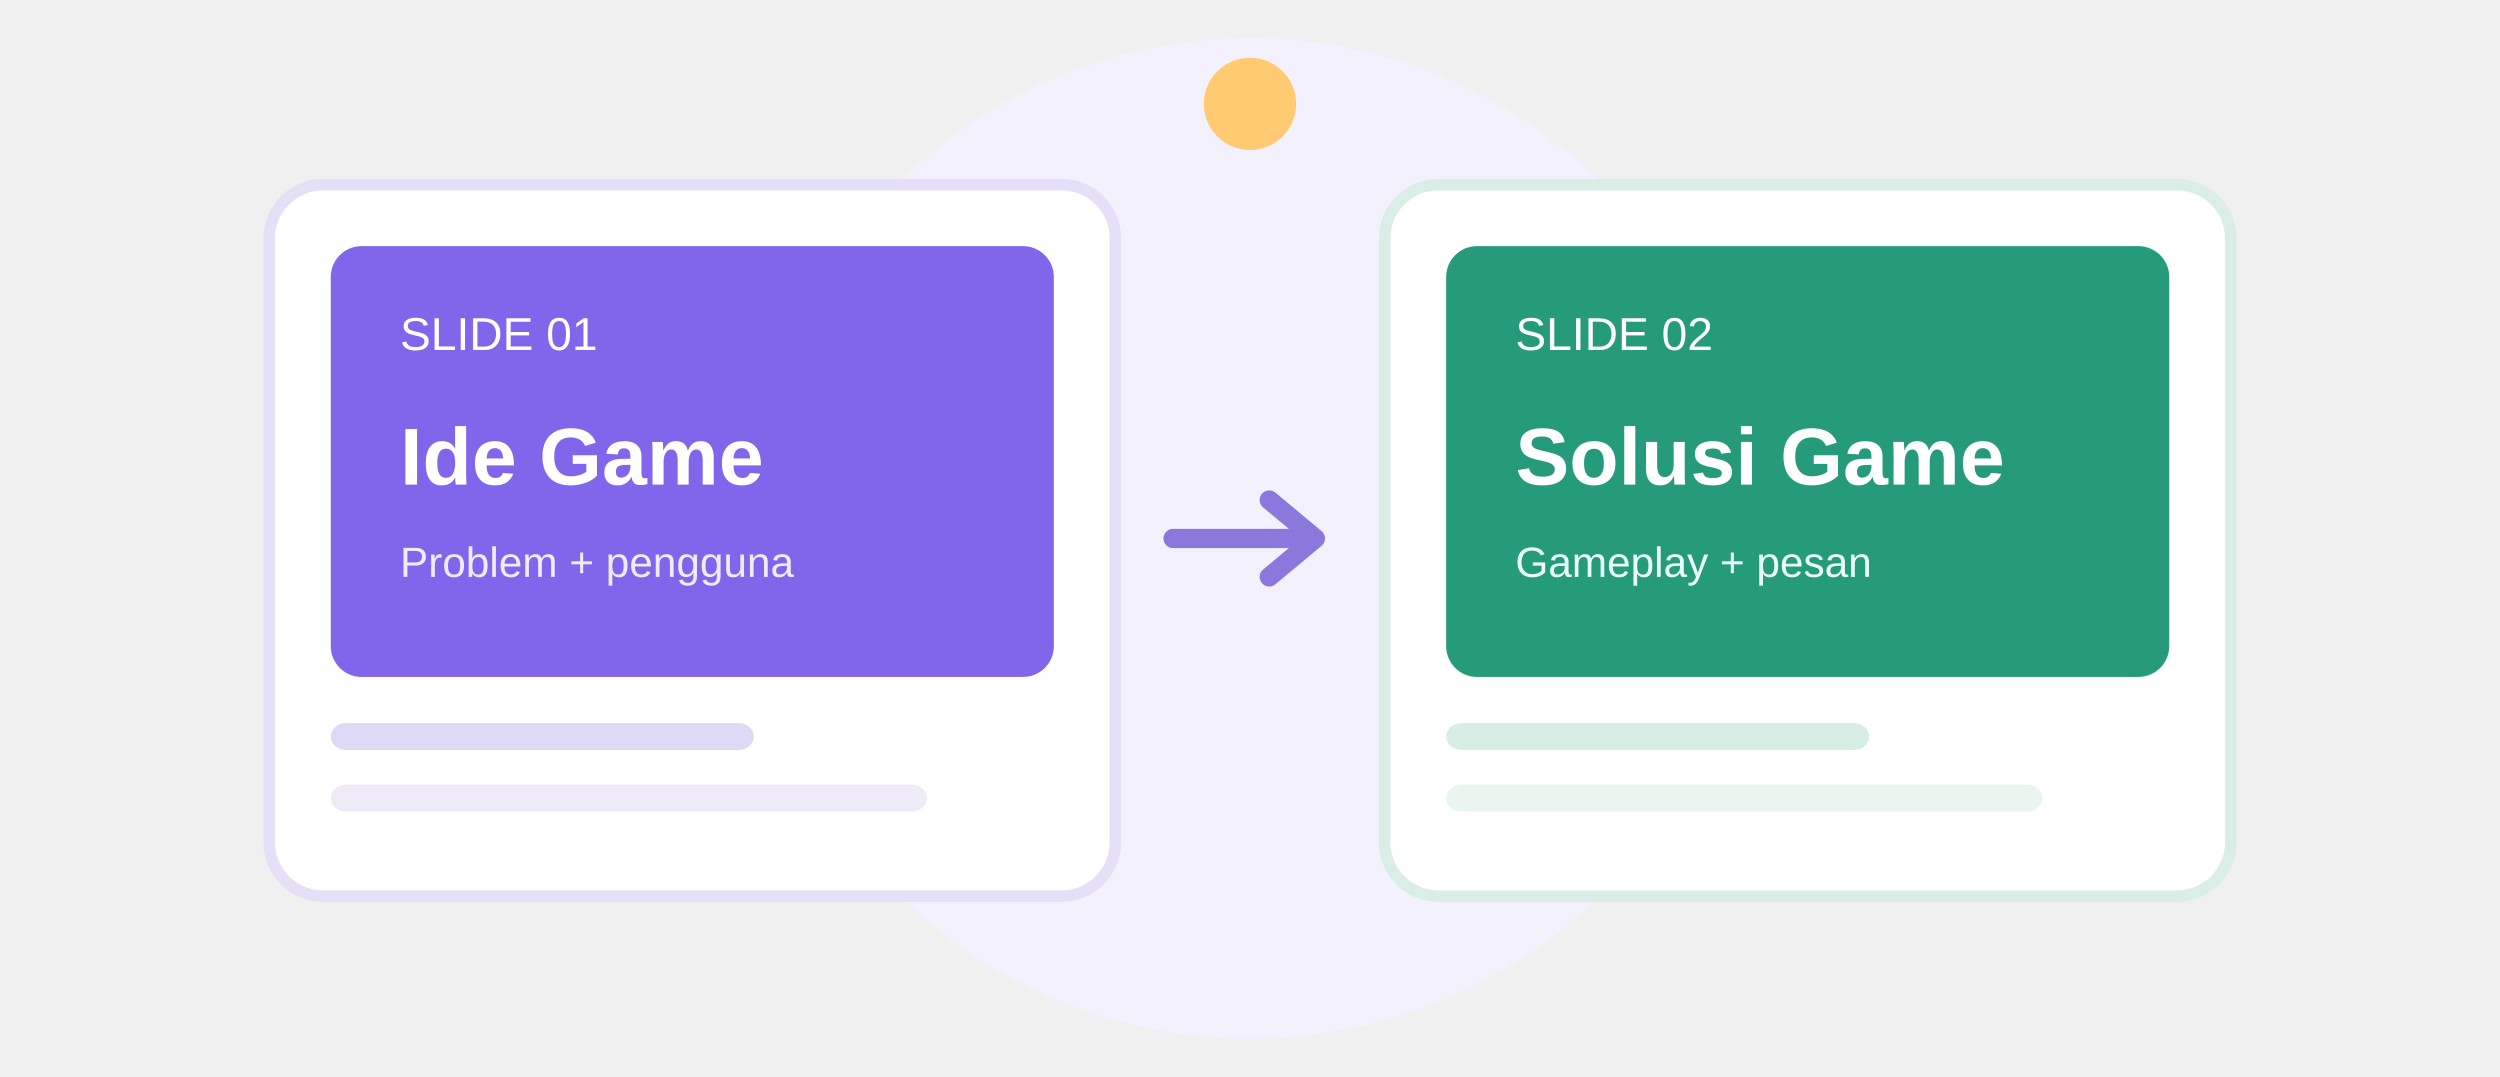
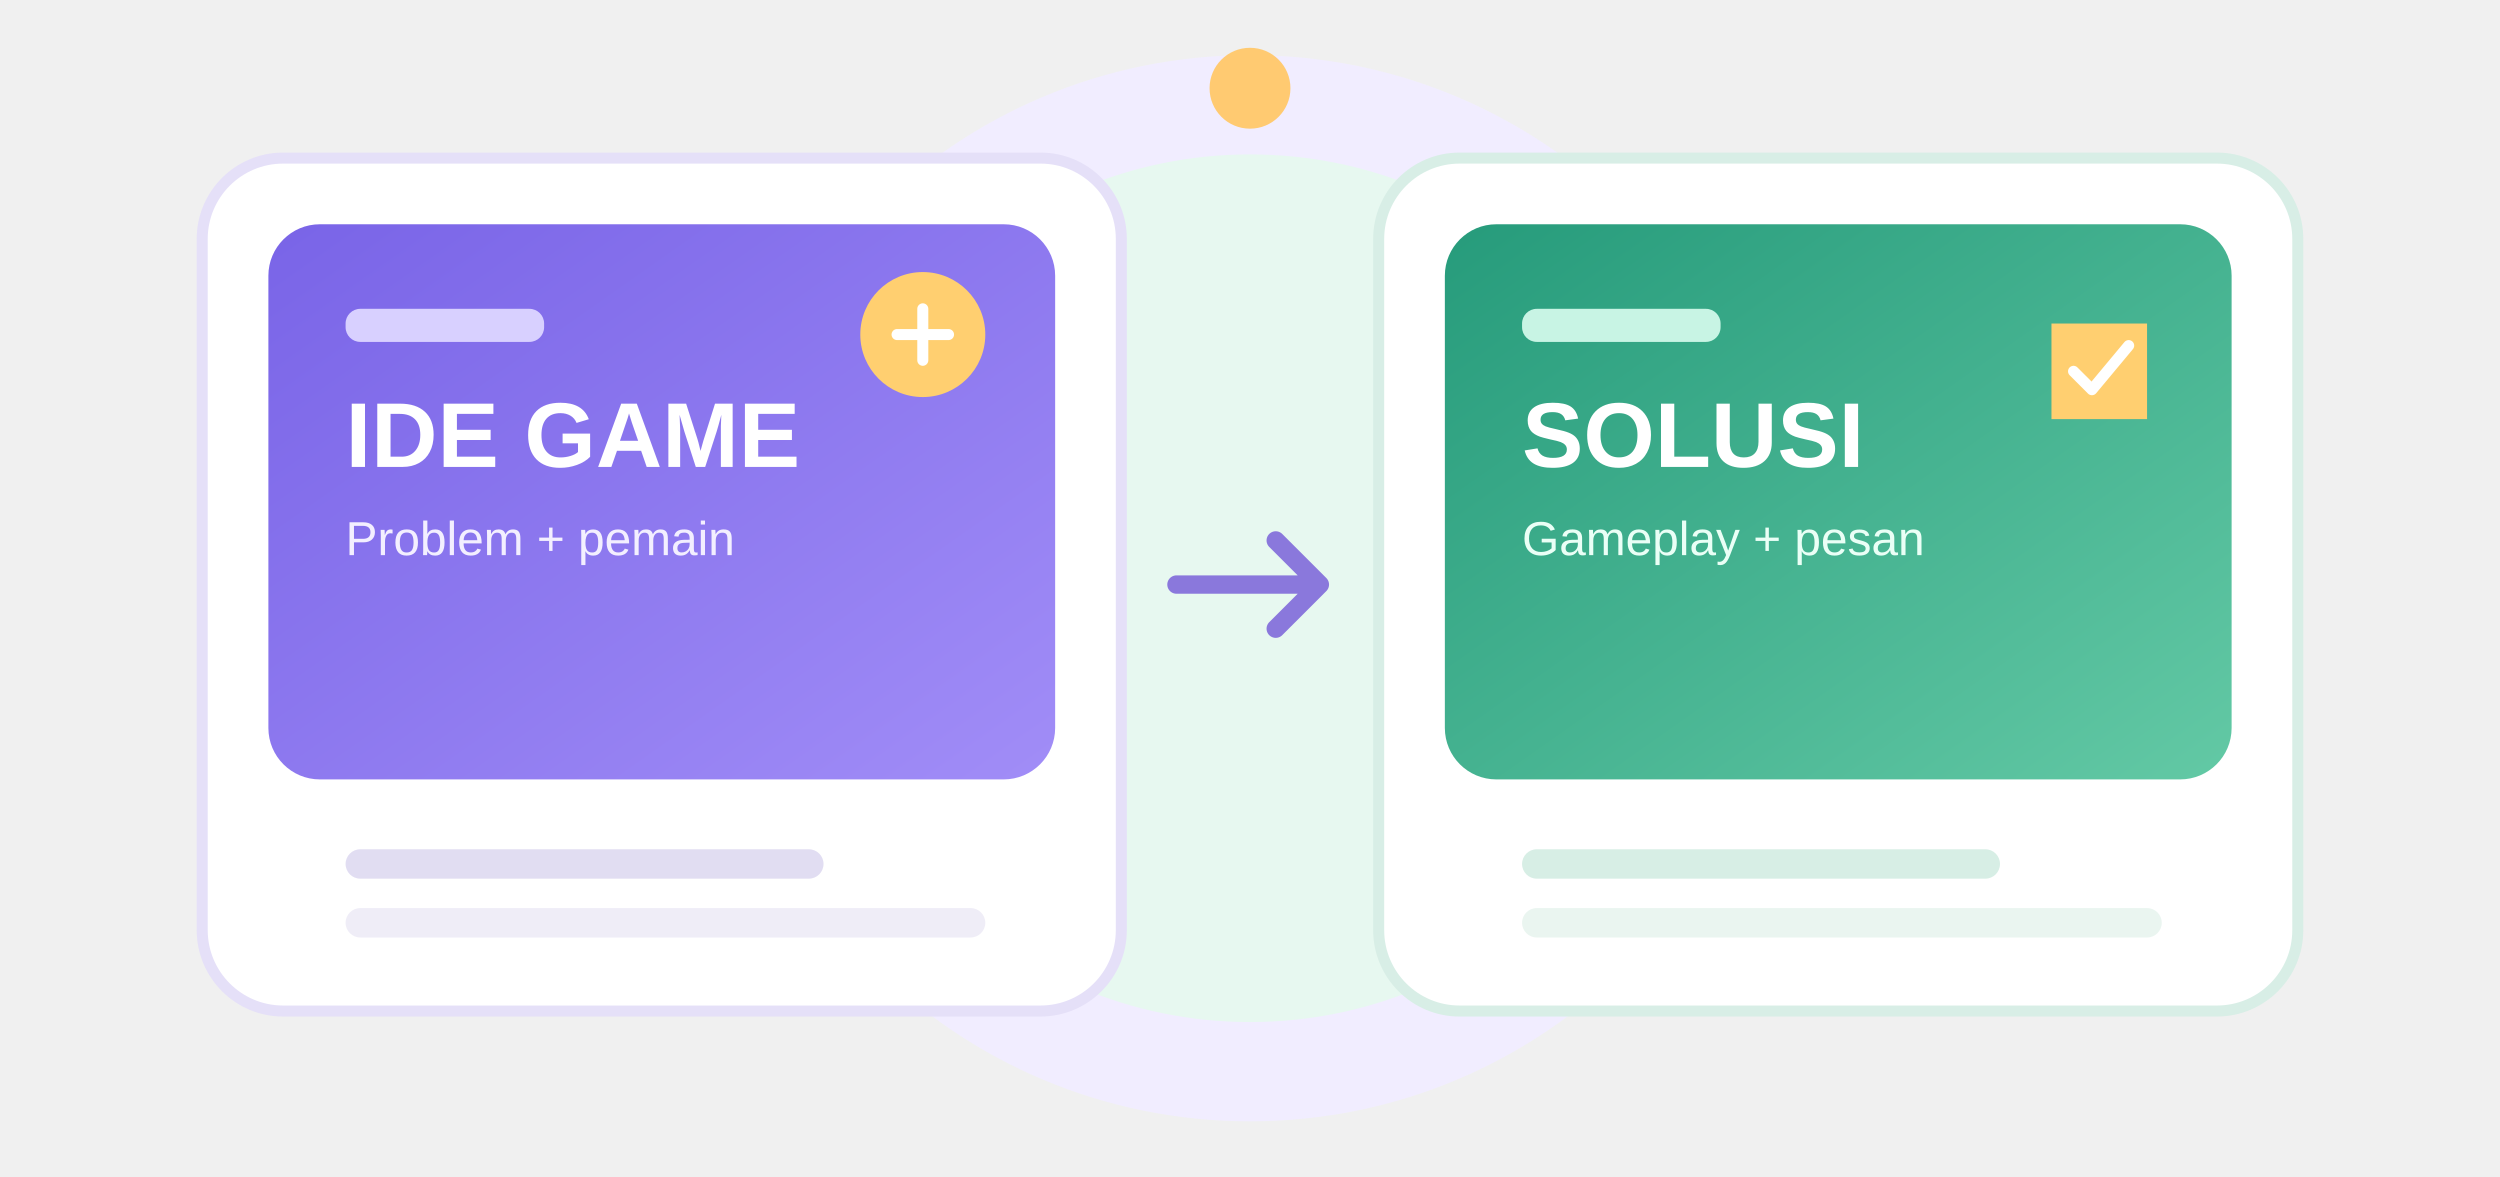
- <svg xmlns="http://www.w3.org/2000/svg" viewBox="0 0 650 280">
-   <circle cx="325" cy="140" r="130" fill="#f4f1ff" />
-   <rect x="70" y="48" width="220" height="185" rx="14" fill="#fff" stroke="#e5e0f8" stroke-width="3" />
-   <rect x="86" y="64" width="188" height="112" rx="8" fill="#8165eb" />
-   <text x="104" y="91" fill="#fff" font-size="12" font-family="Arial">SLIDE 01</text>
-   <text x="104" y="126" fill="#fff" font-size="21" font-weight="bold" font-family="Arial">Ide Game</text>
-   <text x="104" y="150" fill="#f0ebff" font-size="11" font-family="Arial">Problem + pengguna</text>
-   <rect x="86" y="188" width="110" height="7" rx="4" fill="#ded9f4" />
-   <rect x="86" y="204" width="155" height="7" rx="4" fill="#eeeaf8" />
-   <rect x="360" y="48" width="220" height="185" rx="14" fill="#fff" stroke="#d8eee6" stroke-width="3" />
-   <rect x="376" y="64" width="188" height="112" rx="8" fill="#269b7b" />
-   <text x="394" y="91" fill="#fff" font-size="12" font-family="Arial">SLIDE 02</text>
-   <text x="394" y="126" fill="#fff" font-size="21" font-weight="bold" font-family="Arial">Solusi Game</text>
-   <text x="394" y="150" fill="#e9fff7" font-size="11" font-family="Arial">Gameplay + pesan</text>
-   <rect x="376" y="188" width="110" height="7" rx="4" fill="#d7eee5" />
-   <rect x="376" y="204" width="155" height="7" rx="4" fill="#eaf5f0" />
-   <path d="M305 140h37m-12-10 12 10-12 10" fill="none" stroke="#8a78dc" stroke-width="5" stroke-linecap="round" stroke-linejoin="round" />
-   <circle cx="325" cy="27" r="12" fill="#ffca71" />
+ <svg xmlns="http://www.w3.org/2000/svg" viewBox="0 0 680 320" role="img" aria-labelledby="t d">
+   <defs>
+     <linearGradient id="p" x1="0" y1="0" x2="1" y2="1">
+       <stop stop-color="#7964e7" />
+       <stop offset="1" stop-color="#a18df7" />
+     </linearGradient>
+     <linearGradient id="g" x1="0" y1="0" x2="1" y2="1">
+       <stop stop-color="#269b7b" />
+       <stop offset="1" stop-color="#63c9a5" />
+     </linearGradient>
+   </defs>
+   <circle cx="340" cy="160" r="145" fill="#f1edff" />
+   <circle cx="340" cy="160" r="118" fill="#e7f8f0" />
+   <rect x="55" y="43" width="250" height="232" rx="22" fill="#fff" stroke="#e5e0f8" stroke-width="3" />
+   <rect x="73" y="61" width="214" height="151" rx="14" fill="url(#p)" />
+   <rect x="94" y="84" width="54" height="9" rx="4" fill="#d8d0ff" />
+   <text x="94" y="127" font-family="Arial,sans-serif" font-size="25" font-weight="700" fill="#fff">IDE GAME</text>
+   <text x="94" y="151" font-family="Arial,sans-serif" font-size="13" fill="#f3efff">Problem + pemain</text>
+   <circle cx="251" cy="91" r="17" fill="#ffcf70" />
+   <path d="M244 91h14m-7-7v14" stroke="#fff" stroke-width="3" stroke-linecap="round" />
+   <rect x="94" y="231" width="130" height="8" rx="4" fill="#e1ddf2" />
+   <rect x="94" y="247" width="174" height="8" rx="4" fill="#efedf7" />
+   <rect x="375" y="43" width="250" height="232" rx="22" fill="#fff" stroke="#d8eee6" stroke-width="3" />
+   <rect x="393" y="61" width="214" height="151" rx="14" fill="url(#g)" />
+   <rect x="414" y="84" width="54" height="9" rx="4" fill="#c8f4e4" />
+   <text x="414" y="127" font-family="Arial,sans-serif" font-size="25" font-weight="700" fill="#fff">SOLUSI</text>
+   <text x="414" y="151" font-family="Arial,sans-serif" font-size="13" fill="#eafff6">Gameplay + pesan</text>
+   <path d="M558 88h26v26h-26z" fill="#ffcf70" rx="5" />
+   <path d="m564 101 5 5 10-12" fill="none" stroke="#fff" stroke-width="3" stroke-linecap="round" stroke-linejoin="round" />
+   <rect x="414" y="231" width="130" height="8" rx="4" fill="#d7eee5" />
+   <rect x="414" y="247" width="174" height="8" rx="4" fill="#eaf5f0" />
+   <path d="M320 159h39m-12-12 12 12-12 12" fill="none" stroke="#8a78dc" stroke-width="5" stroke-linecap="round" stroke-linejoin="round" />
+   <circle cx="340" cy="24" r="11" fill="#ffca71" />
</svg>
